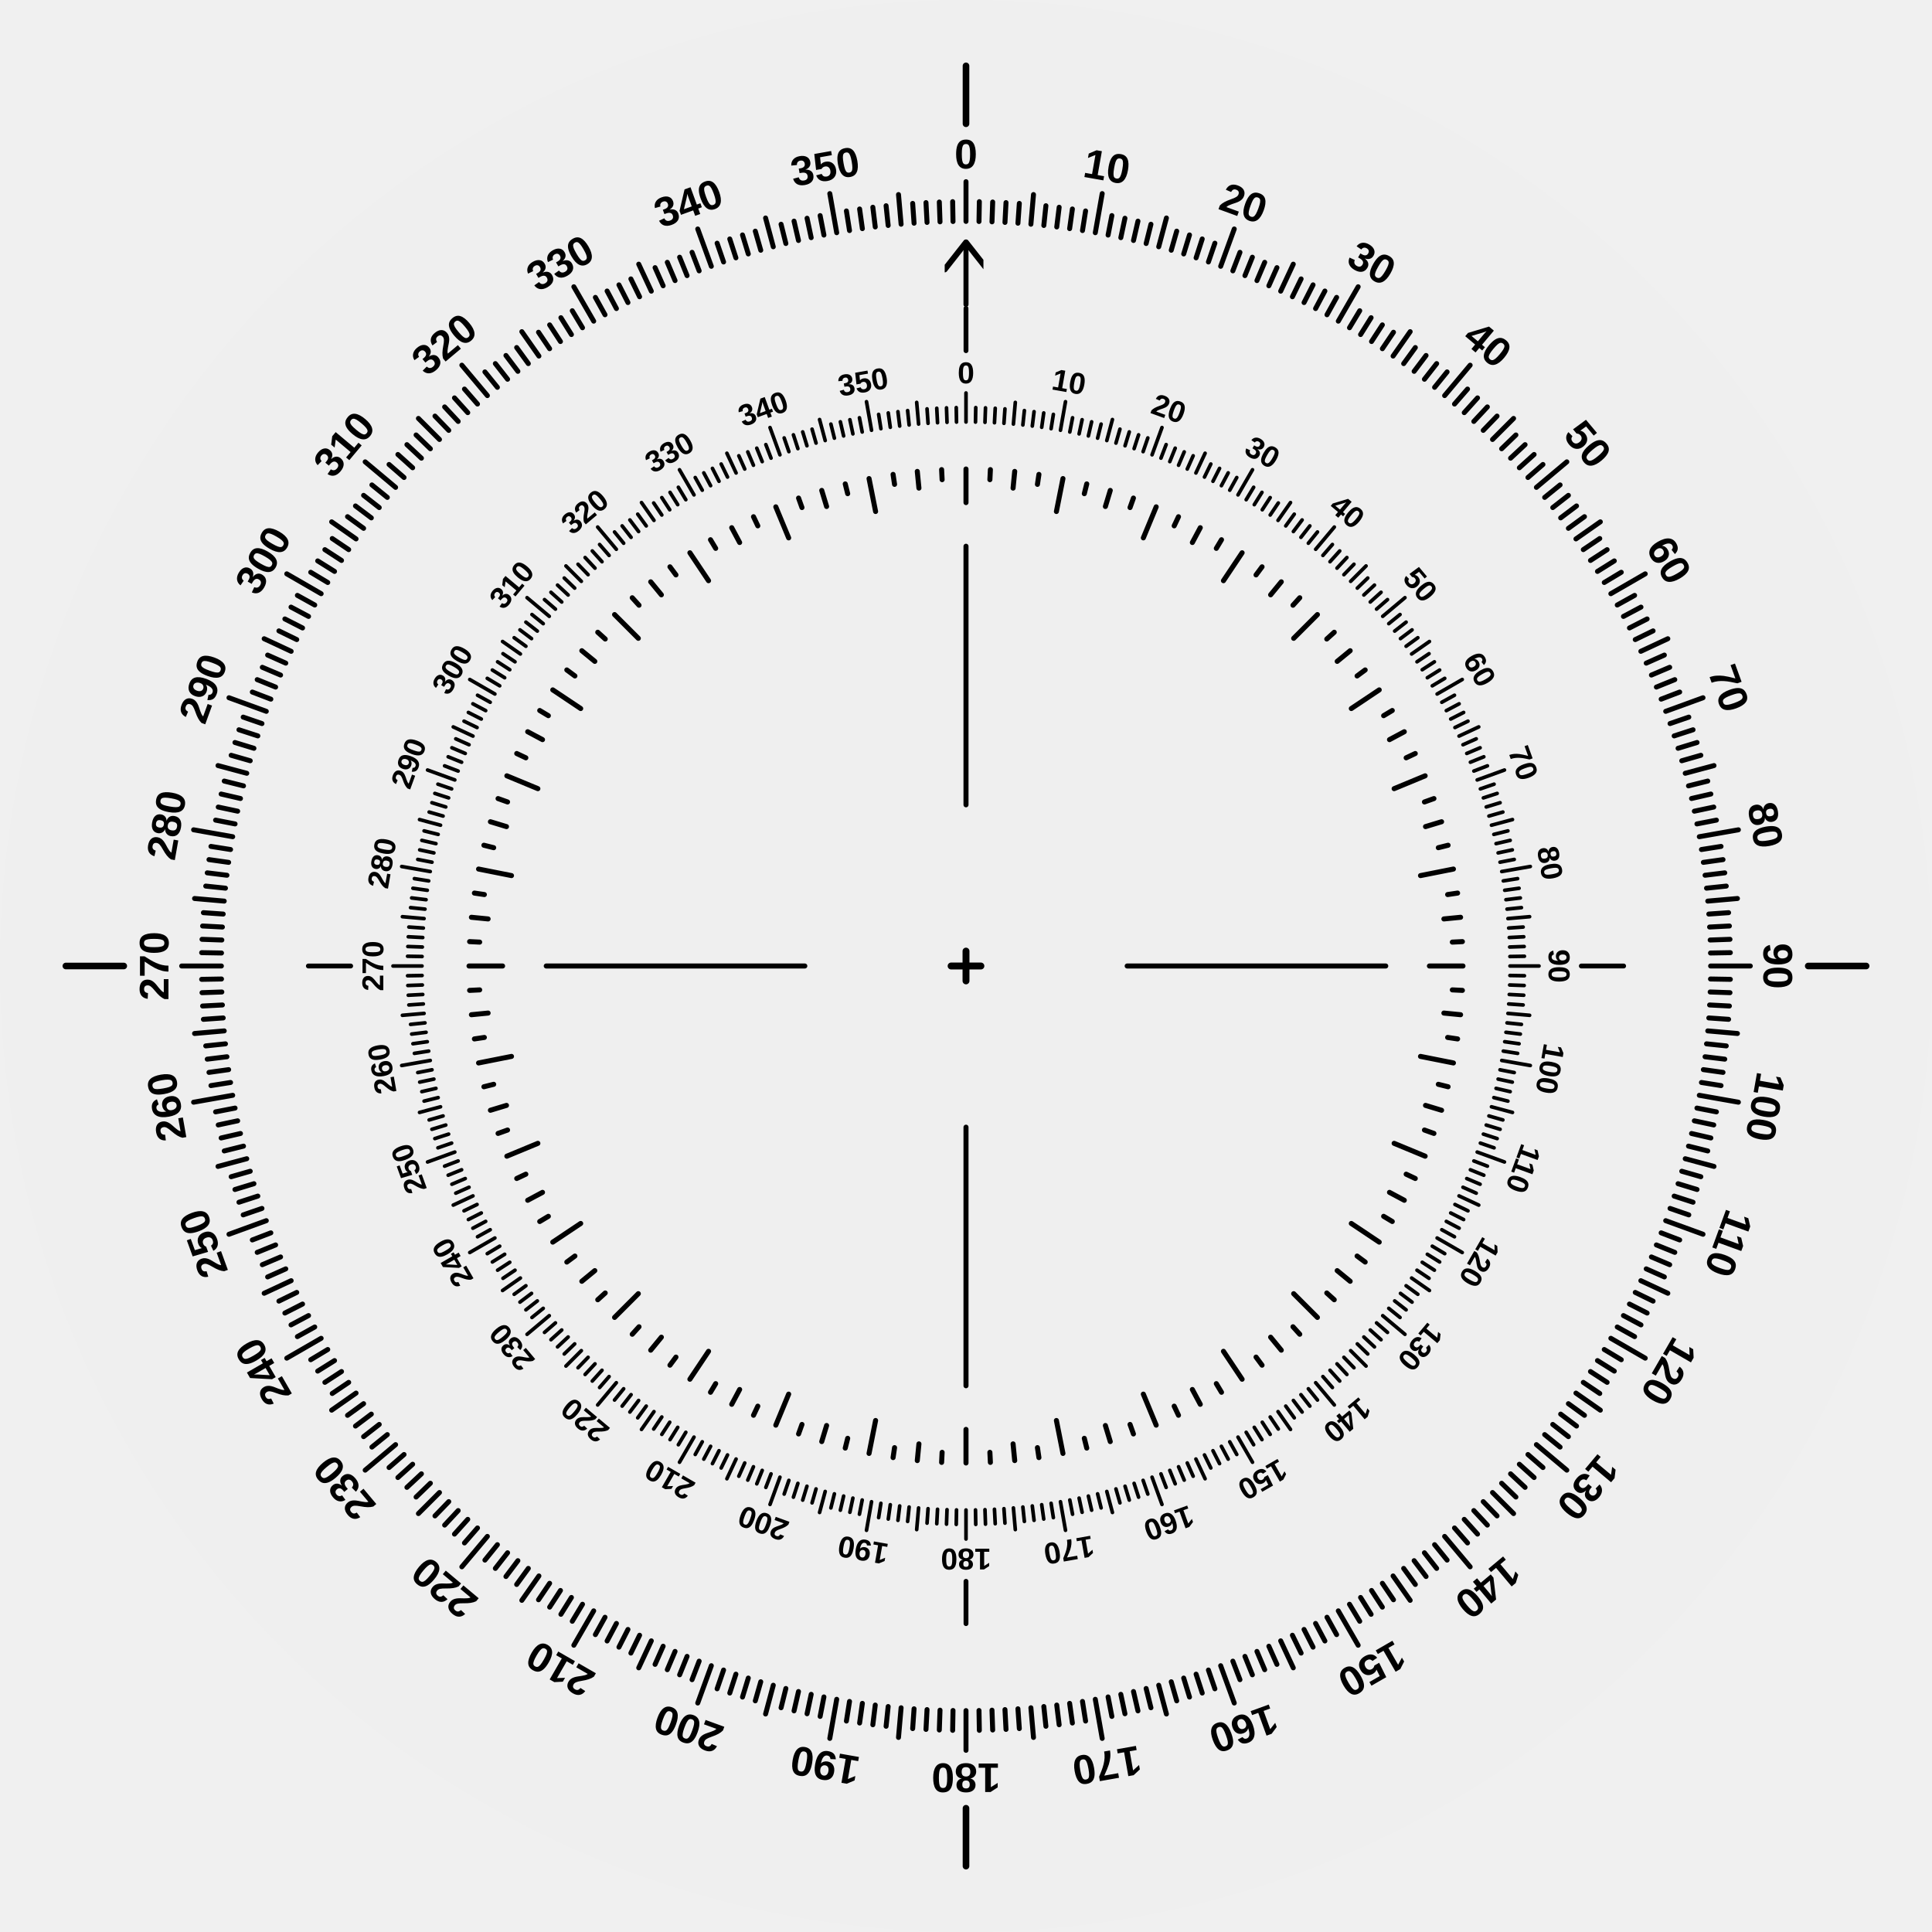
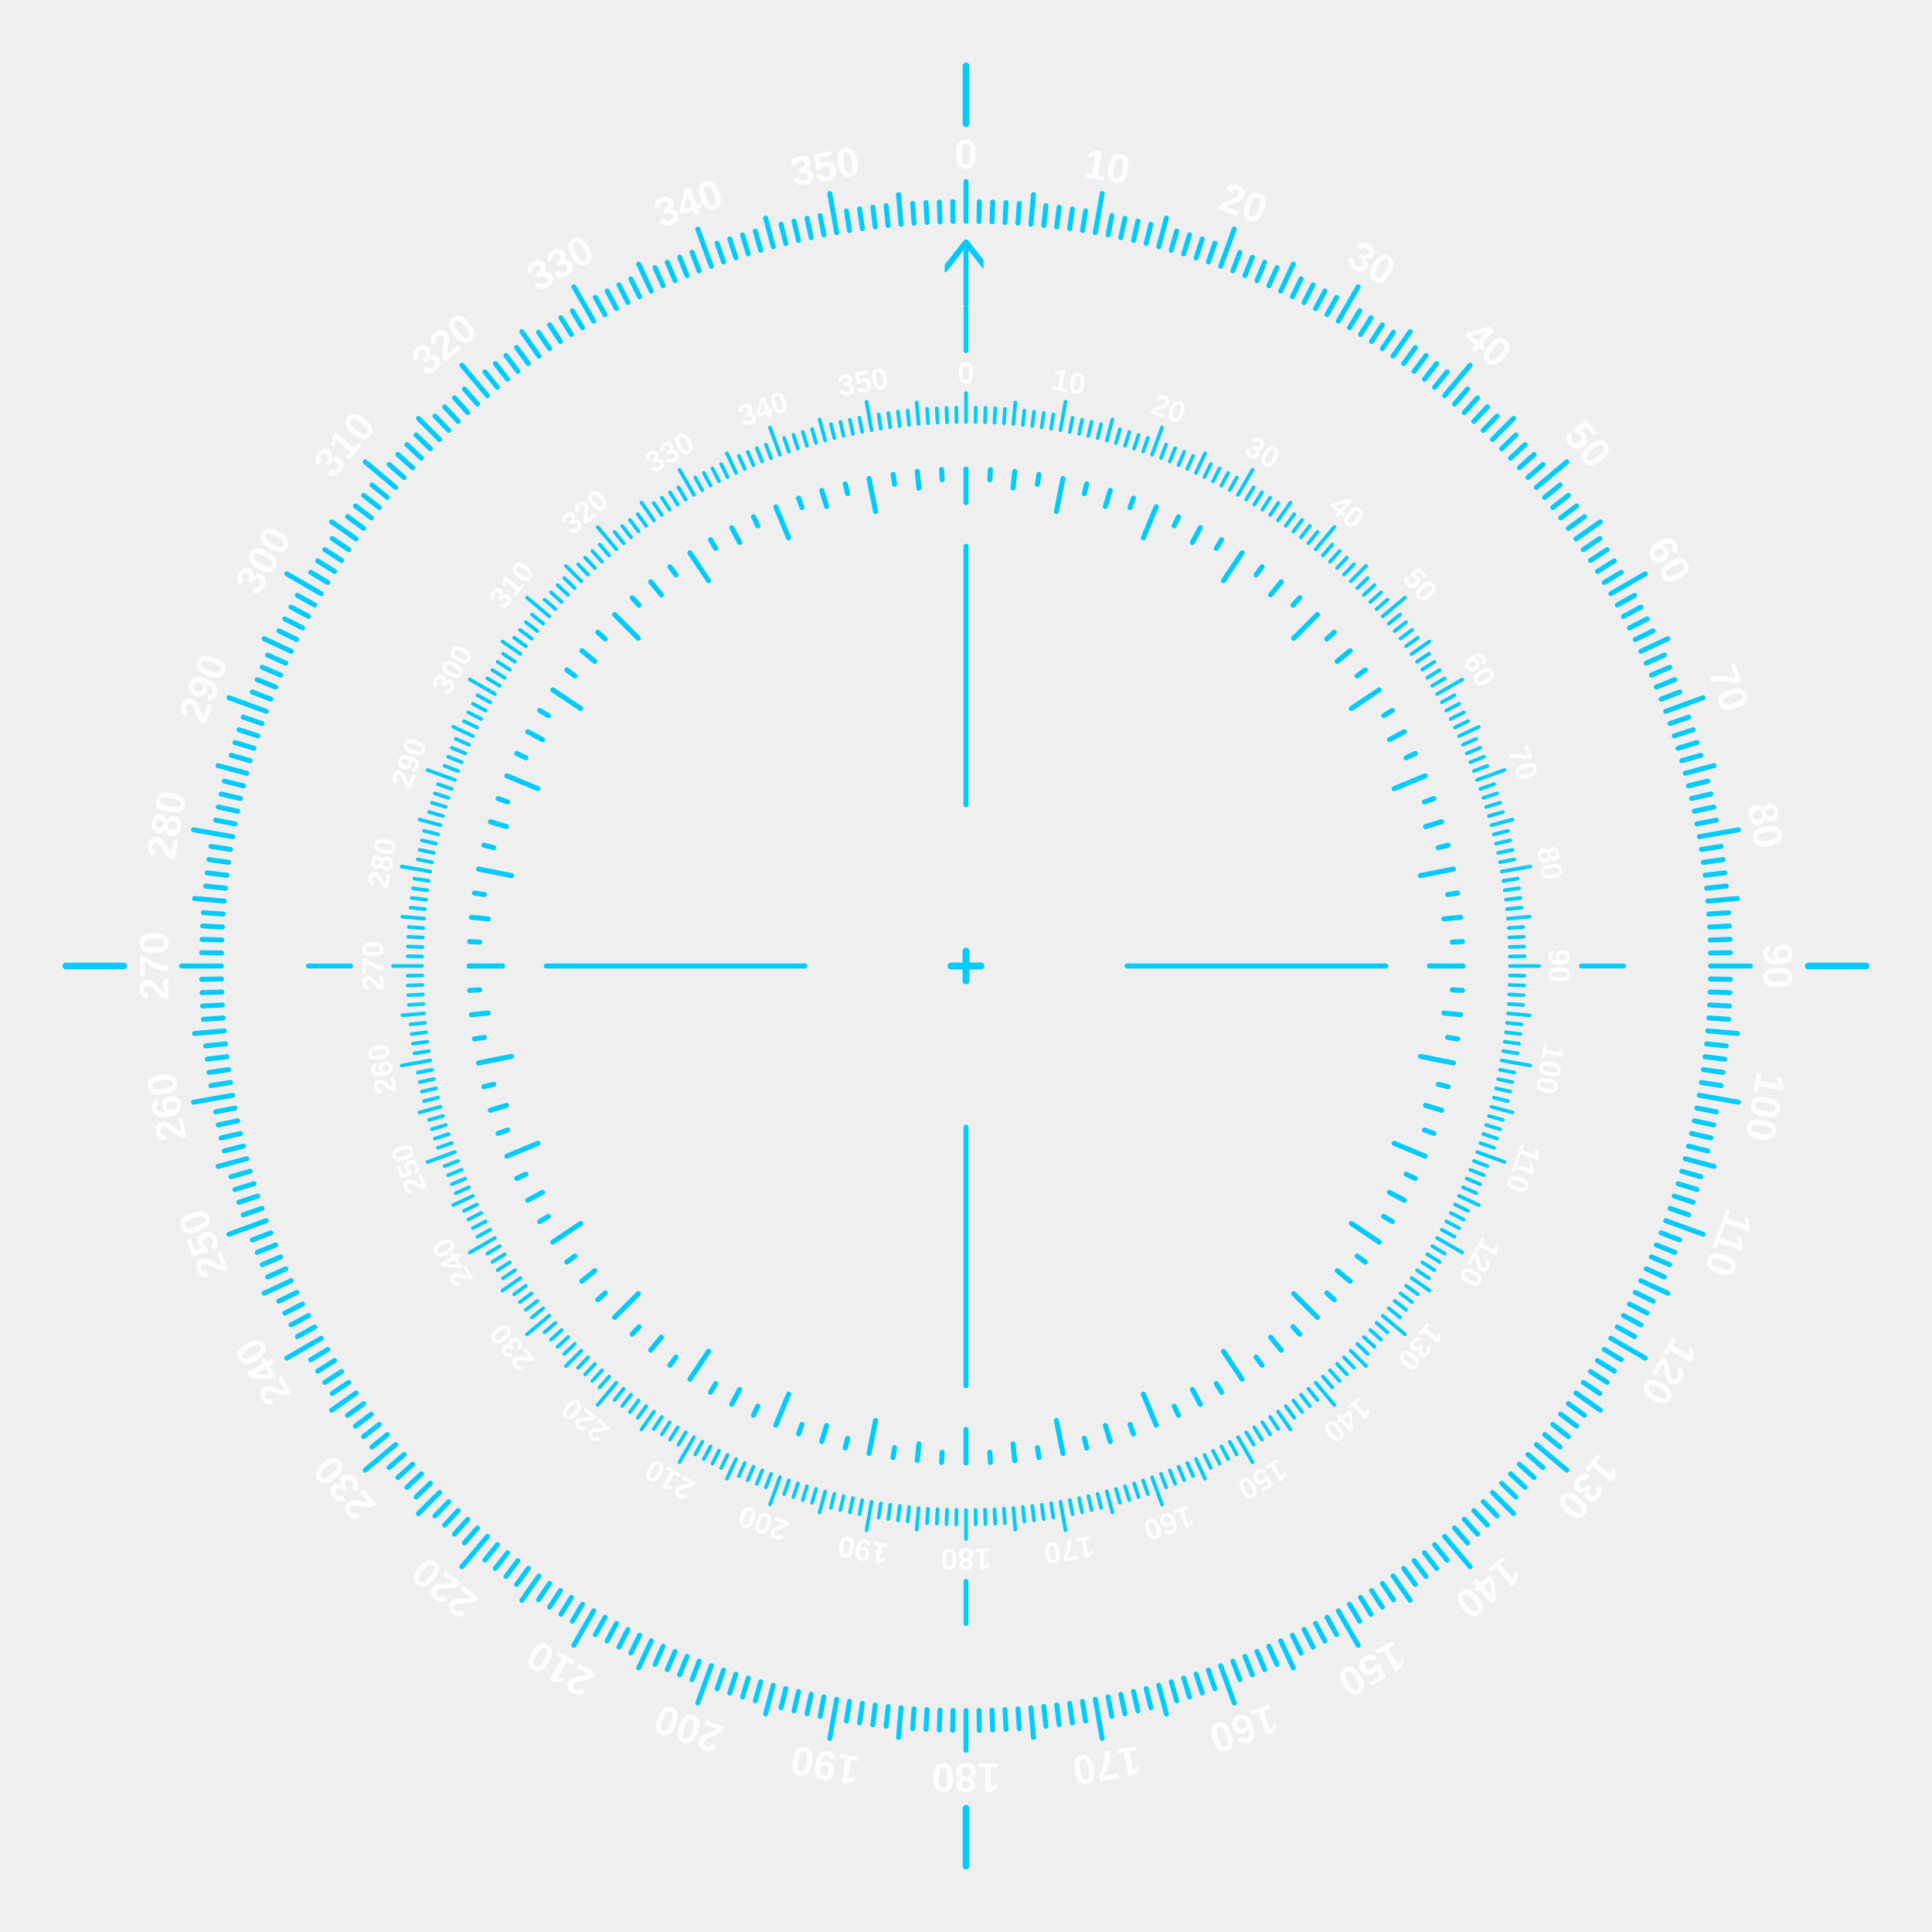
<svg xmlns="http://www.w3.org/2000/svg" width="840" height="840" viewBox="0 0 840 840" version="1.1" id="svg62">
  <defs id="defs62" />
  <style id="style1">
          .a {
              fill:   none;
          }
          .c {
              stroke-width: 3px;
              stroke-linecap: round;
              stroke-linejoin: round;
          }
          .e {
-               stroke: #000;
+               stroke: #0CF;
              stroke-linecap: round;
              stroke-linejoin: round;
          }
          .f {
-               fill: #000;
+               fill: #FFF;
          }
          .h {
              display: none;
          }
          .ic {
              stroke-width: 3px;
              stroke-linecap: round;
              stroke-linejoin: round;
          }
          .l {
              stroke-width: 3px;
              stroke-linecap: round;
              stroke-linejoin: round;
          }
          .o {
              stroke-width: 3px;
              stroke-linecap: round;
              stroke-linejoin: round;
          }
          .t {
              font-family: Nunito, Aptos, Calibri, Arial, Helvetica, sans-serif;
              font-size: 25px;
              font-weight: 700;
              stroke-width: 0px;
              paint-order: stroke fill;
          }
          .v {
              stroke-width: 4px;
              stroke-linecap: round;
              stroke-linejoin: round;
          }
          text {
              text-anchor: middle;
          }
      </style>
  <marker id="h" viewBox="0 0 26 20" refX="18" refY="11" markerUnits="strokeWidth" markerWidth="10" markerHeight="14" orient="auto">
    <path d="M 4,0 18,11 4,22" class="a e ic" id="path1" />
  </marker>
  <path id="m" d="M -255,0 A 255,255 0 0 1 255,0" class="h" />
  <path id="v" d="m 525,620 a 75,75 0 0 1 150,0" class="h" />
  <path id="a" d="m 509,620 a 91,91 0 0 0 182,0" class="h" />
  <path d="m 413.525,420 h 12.95 M 420,413.525 v 12.95" class="c e f" id="path6" />
  <g class="" transform="matrix(0.7194245,0,0,0.7194245,420,420)" id="g53">
    <g id="r" transform="translate(0,-482)">
      <text class="e f t" id="text7">0</text>
      <text transform="rotate(10,0,482)" class="e f t" id="text8">10</text>
      <text transform="rotate(20,0,482)" class="e f t" id="text9">20</text>
      <text transform="rotate(30,0,482)" class="e f t" id="text10">30</text>
      <text transform="rotate(40,0,482)" class="e f t" id="text11">40</text>
      <text transform="rotate(50,0,482)" class="e f t" id="text12">50</text>
      <text transform="rotate(60,0,482)" class="e f t" id="text13">60</text>
      <text transform="rotate(70,0,482)" class="e f t" id="text14">70</text>
      <text transform="rotate(80,0,482)" class="e f t" id="text15">80</text>
      <text transform="rotate(90,0,482)" class="e f t" id="text16">90</text>
      <text transform="rotate(100,0,482)" class="e f t" id="text17">100</text>
      <text transform="rotate(110,0,482)" class="e f t" id="text18">110</text>
      <text transform="rotate(120,0,482)" class="e f t" id="text19">120</text>
      <text transform="rotate(130,0,482)" class="e f t" id="text20">130</text>
      <text transform="rotate(140,0,482)" class="e f t" id="text21">140</text>
      <text transform="rotate(150,0,482)" class="e f t" id="text22">150</text>
      <text transform="rotate(160,0,482)" class="e f t" id="text23">160</text>
      <text transform="rotate(170,0,482)" class="e f t" id="text24">170</text>
      <text transform="rotate(180,0,482)" class="e f t" id="text25">180</text>
      <text transform="rotate(-170,0,482)" class="e f t" id="text26">190</text>
      <text transform="rotate(-160,0,482)" class="e f t" id="text27">200</text>
      <text transform="rotate(-150,0,482)" class="e f t" id="text28">210</text>
      <text transform="rotate(-140,0,482)" class="e f t" id="text29">220</text>
      <text transform="rotate(-130,0,482)" class="e f t" id="text30">230</text>
      <text transform="rotate(-120,0,482)" class="e f t" id="text31">240</text>
      <text transform="rotate(-110,0,482)" class="e f t" id="text32">250</text>
      <text transform="rotate(-100,0,482)" class="e f t" id="text33">260</text>
      <text transform="rotate(-90,0,482)" class="e f t" id="text34">270</text>
      <text transform="rotate(-80,0,482)" class="e f t" id="text35">280</text>
      <text transform="rotate(-70,0,482)" class="e f t" id="text36">290</text>
      <text transform="rotate(-60,0,482)" class="e f t" id="text37">300</text>
      <text transform="rotate(-50,0,482)" class="e f t" id="text38">310</text>
      <text transform="rotate(-40,0,482)" class="e f t" id="text39">320</text>
      <text transform="rotate(-30,0,482)" class="e f t" id="text40">330</text>
      <text transform="rotate(-20,0,482)" class="e f t" id="text41">340</text>
      <text transform="rotate(-10,0,482)" class="e f t" id="text42">350</text>
      <g transform="translate(0,482)" id="g52">
        <g id="d180">
          <g id="d90">
            <line y1="40" transform="translate(0,504)" class="e f v" id="line42" x1="0" x2="0" y2="5" />
            <g id="d40">
              <g id="d20">
                <g id="d10">
                  <line y1="24" transform="translate(0,450)" class="e f o" id="line43" x1="0" x2="0" y2="0" />
                  <g id="d4">
                    <line id="k" y1="12" transform="rotate(1,-25782.446,-225)" class="e f o" x1="0" x2="0" y2="0" />
                    <use href="#k" transform="rotate(1)" id="use43" />
                    <use href="#k" transform="rotate(2)" id="use44" />
                    <use href="#k" transform="rotate(3)" id="use45" />
                  </g>
                  <line y1="18" transform="rotate(5,-5153.347,-225)" class="e f o" id="line45" x1="0" x2="0" y2="0" />
                  <use href="#d4" transform="rotate(5)" id="use46" />
                </g>
                <use href="#d10" transform="rotate(10)" id="use47" />
              </g>
              <use href="#d20" transform="rotate(20)" id="use48" />
            </g>
            <use href="#d40" transform="rotate(40)" id="use49" />
            <use href="#d10" transform="rotate(80)" id="use50" />
          </g>
          <use href="#d90" transform="rotate(90)" id="use51" />
        </g>
        <use href="#d180" transform="scale(-1)" id="use52" />
      </g>
    </g>
  </g>
  <g class="" transform="translate(420,420) scale(0.73)" id="g62">
    <g transform="rotate(0)" id="g61">
      <use href="#r" transform="scale(0.72)" id="use53" />
      <line y1="50" transform="translate(0,-444)" class="e ic" marker-end="url(#h)" id="line53" x1="0" x2="0" y2="13" />
      <line y1="154" transform="rotate(180,0,-48)" class="e f ic" id="line54" x1="0" x2="0" y2="0" />
      <line id="c" y1="154" transform="translate(0,96)" class="e f ic" x1="0" x2="0" y2="0" />
      <use href="#c" transform="rotate(90)" id="use54" />
      <use href="#c" transform="rotate(-90)" id="use55" />
      <g id="j">
        <g id="i">
          <g id="g">
            <g id="f">
              <g id="e">
                <line y1="20" transform="translate(0,276)" class="e f ic" id="line55" x1="0" x2="0" y2="0" />
                <line id="d" y1="6" transform="rotate(2.8125,-5906.645,-145)" class="e f ic" x1="0" x2="0" y2="0" />
                <line y1="10" transform="rotate(5.625,-2910.832,-143)" class="e f ic" id="line56" x1="0" x2="0" y2="0" />
                <use href="#d" transform="rotate(5.625)" id="use56" />
              </g>
              <use href="#e" transform="rotate(11.25)" id="use57" />
            </g>
            <use href="#f" transform="rotate(22.5)" id="use58" />
          </g>
          <use href="#g" transform="rotate(45)" id="use59" />
        </g>
        <use href="#i" transform="rotate(90)" id="use60" />
      </g>
      <use href="#j" transform="scale(-1)" id="use61" />
    </g>
  </g>
  <circle cx="50%" cy="50%" r="50%" fill="#00000001" id="target" />
</svg>
